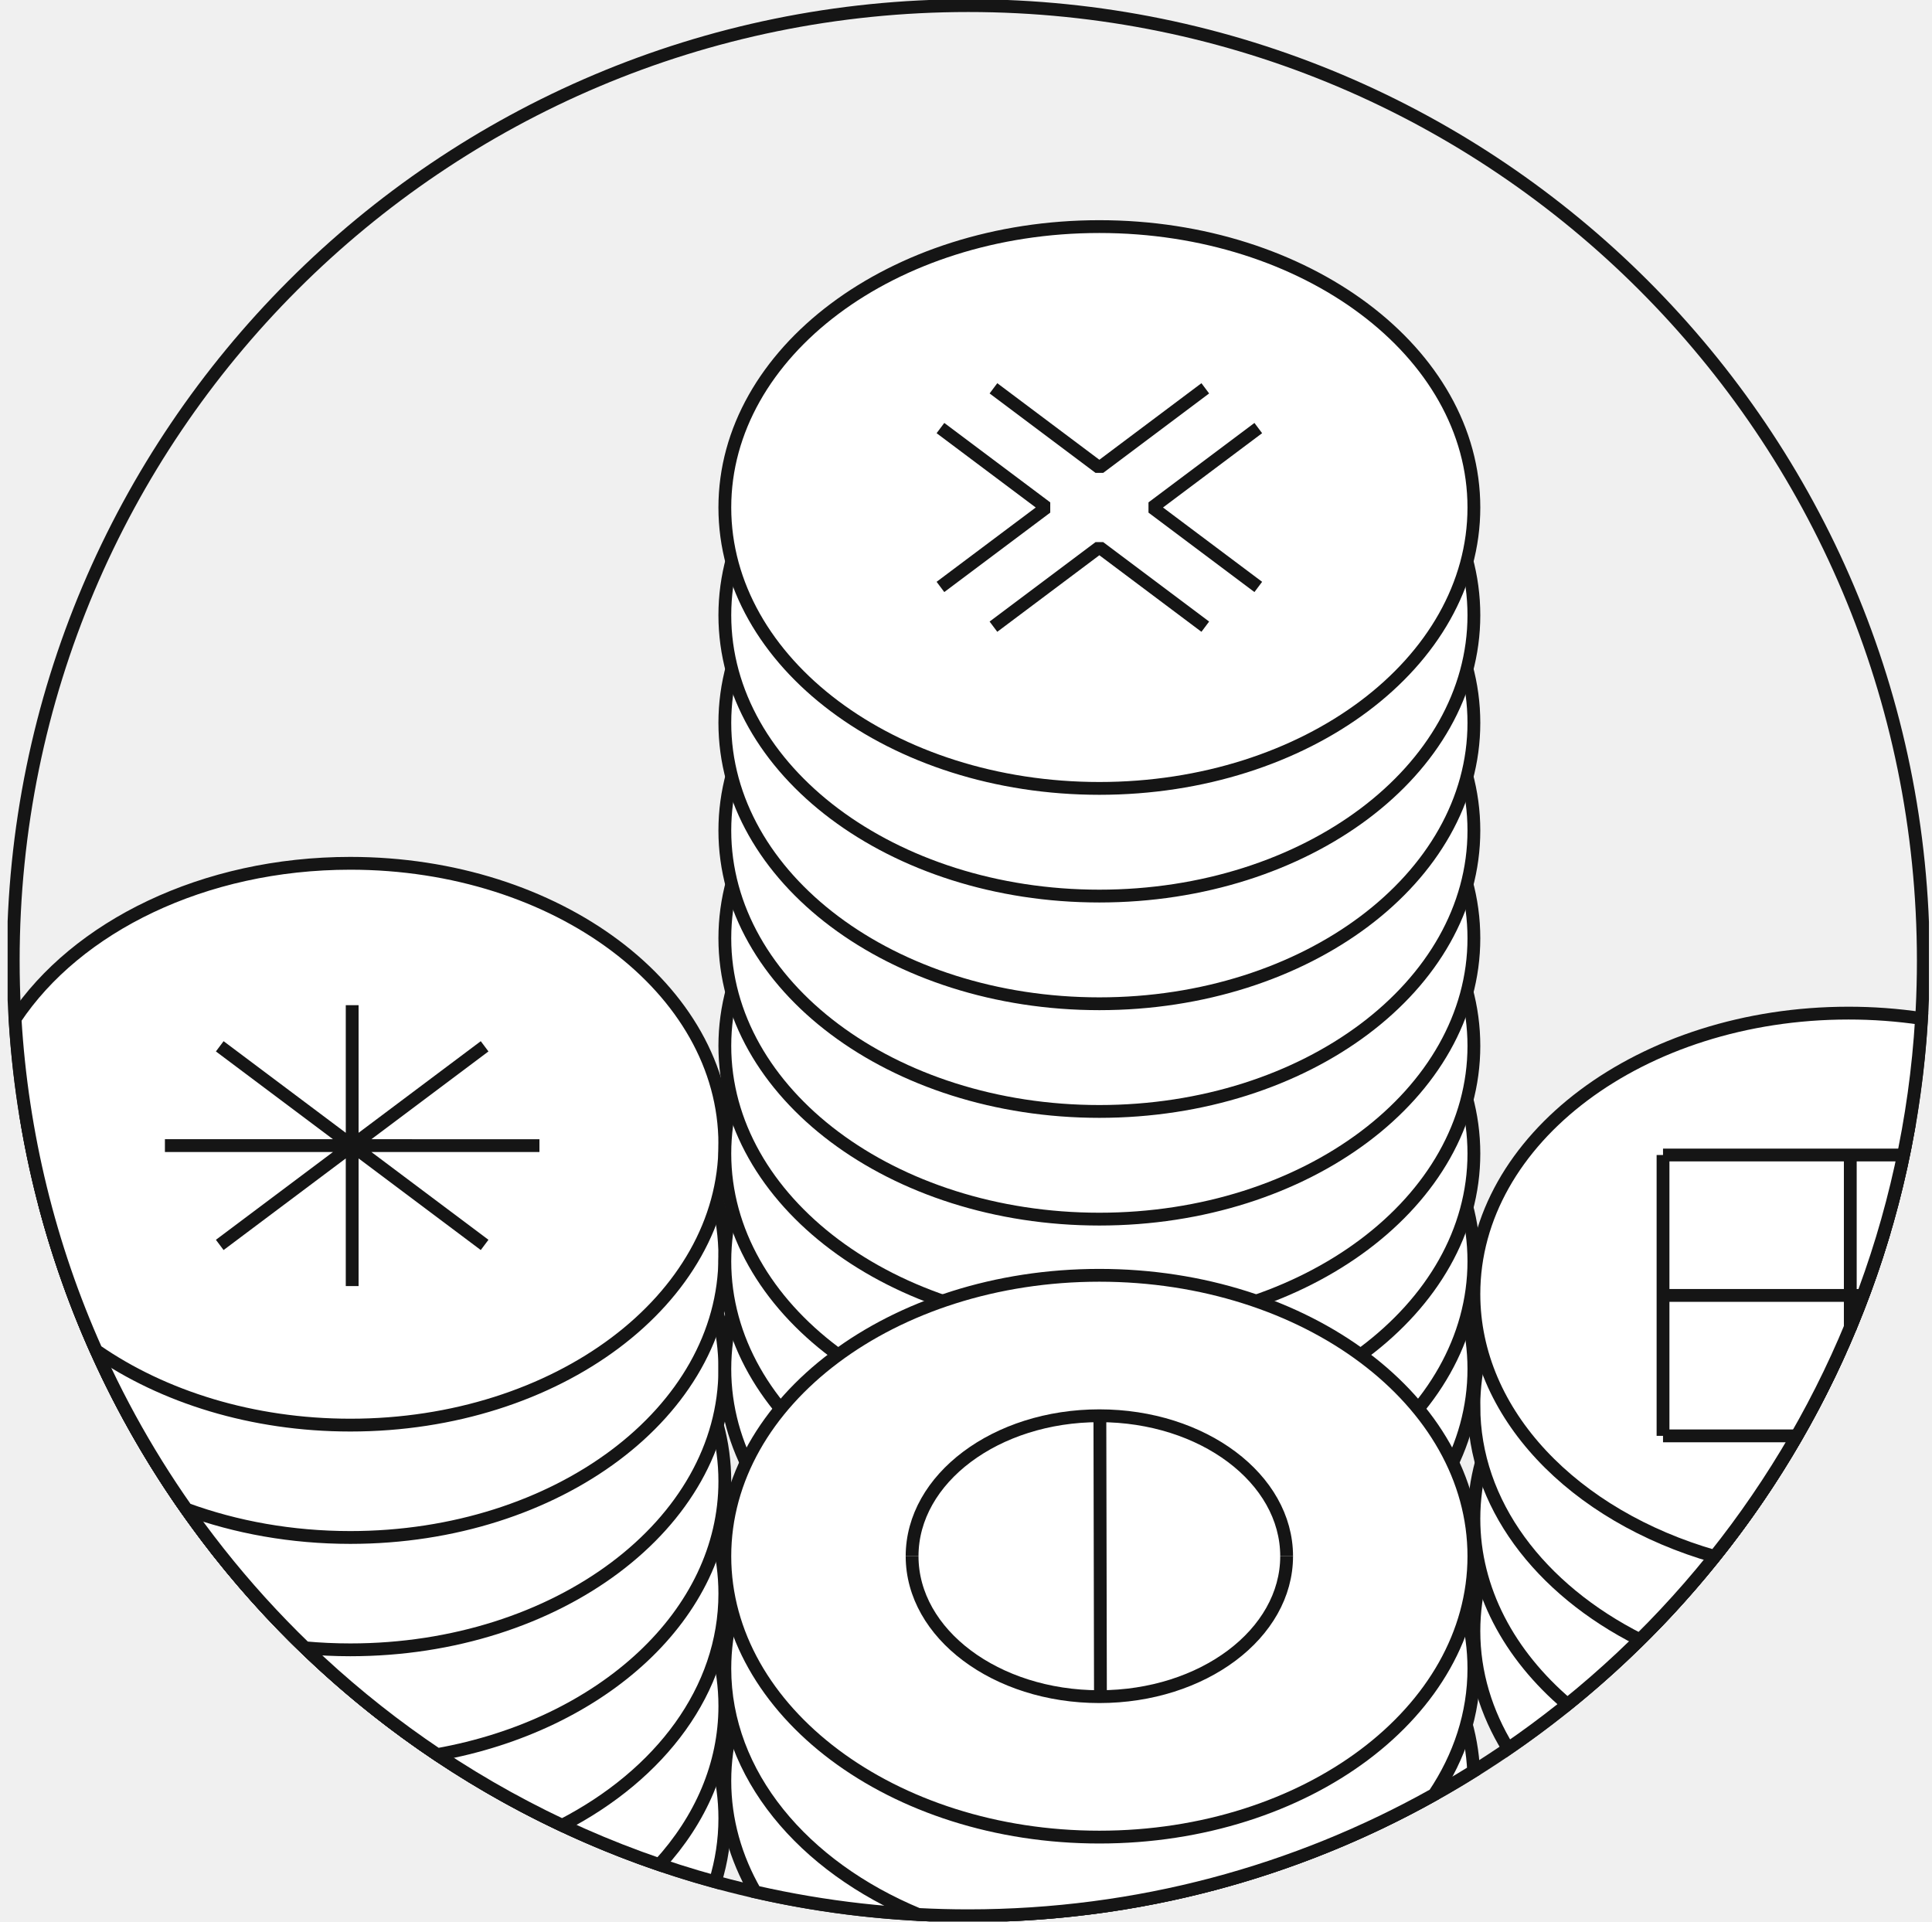
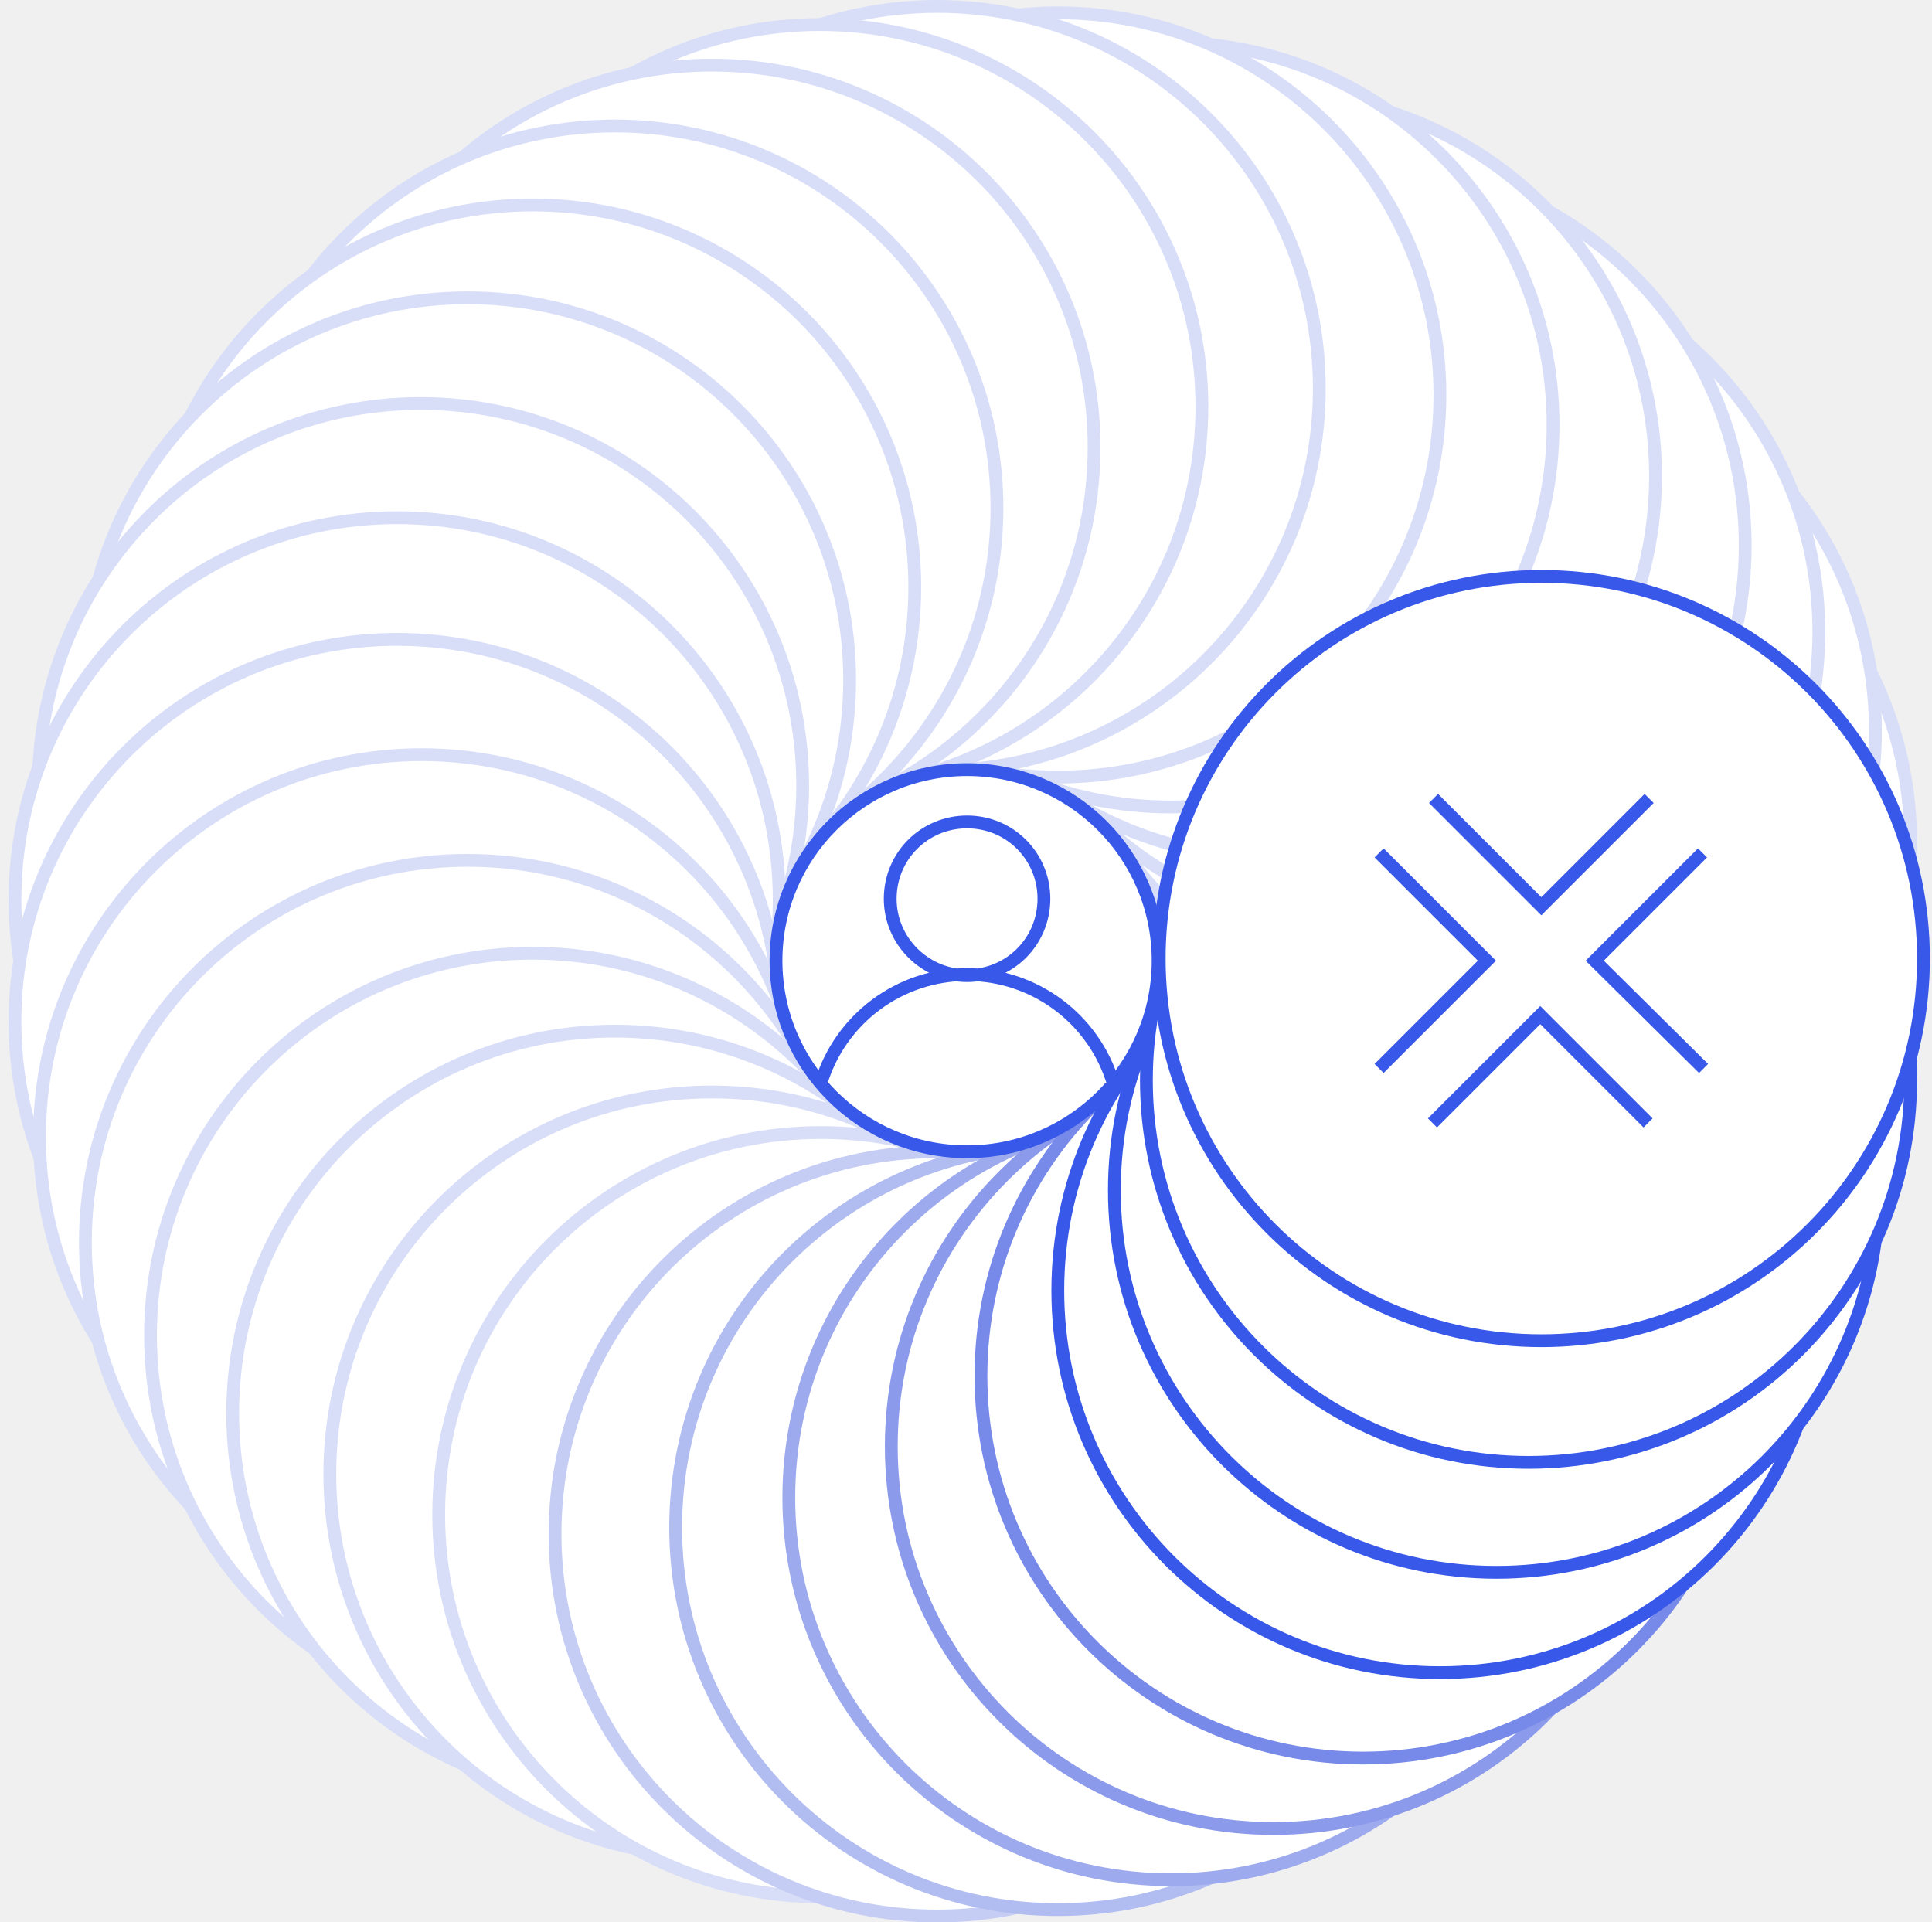
- <svg xmlns="http://www.w3.org/2000/svg" width="181" height="180" fill="none">
-   <g clip-path="url(#clip0_1916_6260)" stroke="#151515" stroke-width="1.2">
-     <path d="M90.713 179.474c49.415 0 89.474-40.059 89.474-89.474 0-49.415-40.059-89.474-89.474-89.474C41.3.526 1.24 40.585 1.24 90c0 49.415 40.058 89.474 89.474 89.474z" stroke-miterlimit="10" />
-     <path d="M32.819 144.035c-4.274 0-8.369.576-12.158 1.625 11.649 14.645 27.793 25.551 46.347 30.635.586-1.909.898-3.899.898-5.944 0-14.533-15.708-26.316-35.087-26.316z" fill="#fff" stroke-miterlimit="10" />
-     <path d="M32.819 133.509c-6.614 0-12.8 1.372-18.08 3.758 10.806 17.337 27.378 30.705 47.038 37.421 3.866-4.228 6.13-9.348 6.13-14.863 0-14.534-15.71-26.316-35.088-26.316z" fill="#fff" stroke-miterlimit="10" />
-     <path d="M67.906 149.298c0-14.533-15.708-26.316-35.087-26.316-8.6 0-16.474 2.323-22.576 6.172A89.833 89.833 0 0 0 52.668 171c9.203-4.744 15.238-12.695 15.238-21.702z" fill="#fff" stroke-miterlimit="10" />
-     <path d="M67.906 138.772c0-14.533-15.708-26.316-35.087-26.316-10.32 0-19.597 3.34-26.018 8.66 6.59 17.768 18.66 32.87 34.162 43.259 15.452-2.754 26.943-13.171 26.943-25.6v-.003z" fill="#fff" stroke-miterlimit="10" />
-     <path d="M67.906 128.246c0-14.534-15.708-26.316-35.087-26.316-11.797 0-22.232 4.365-28.593 11.059 4.238 15.993 12.796 30.225 24.347 41.379 1.393.127 2.807.193 4.246.193 19.379 0 35.087-11.782 35.087-26.315z" fill="#fff" stroke-miterlimit="10" />
-     <path d="M67.906 117.719c0-14.533-15.708-26.316-35.087-26.316-12.986 0-24.327 5.292-30.393 13.158a88.985 88.985 0 0 0 15.038 36.825c4.639 1.695 9.85 2.649 15.355 2.649 19.379 0 35.087-11.782 35.087-26.316z" fill="#fff" stroke-miterlimit="10" />
-     <path d="M67.906 107.193c0-14.533-15.708-26.316-35.087-26.316-13.755 0-25.656 5.937-31.407 14.576a88.992 88.992 0 0 0 7.603 31.07c6.256 4.337 14.618 6.986 23.807 6.986 19.38 0 35.088-11.783 35.088-26.316h-.004z" fill="#fff" stroke-miterlimit="10" />
-     <path d="M20.587 98.021l24.814 18.607M20.587 116.628l24.814-18.607M32.994 94.168v26.316M15.45 107.323l35.088.003" stroke-miterlimit="10" />
-     <path d="M102.994 154.561c19.379 0 35.088-11.782 35.088-26.315 0-14.534-15.709-26.316-35.088-26.316-19.378 0-35.088 11.782-35.088 26.316 0 14.533 15.71 26.315 35.088 26.315z" fill="#fff" stroke-miterlimit="10" />
-     <path d="M102.994 144.474c19.379 0 35.088-11.782 35.088-26.316 0-14.534-15.709-26.316-35.088-26.316-19.378 0-35.088 11.782-35.088 26.316 0 14.534 15.71 26.316 35.088 26.316z" fill="#fff" stroke-miterlimit="10" />
-     <path d="M102.994 134.386c19.379 0 35.088-11.782 35.088-26.316 0-14.534-15.709-26.316-35.088-26.316-19.378 0-35.088 11.782-35.088 26.316 0 14.534 15.71 26.316 35.088 26.316z" fill="#fff" stroke-miterlimit="10" />
-     <path d="M102.994 124.298c19.379 0 35.088-11.782 35.088-26.316 0-14.533-15.709-26.315-35.088-26.315-19.378 0-35.088 11.782-35.088 26.316 0 14.533 15.71 26.315 35.088 26.315z" fill="#fff" stroke-miterlimit="10" />
-     <path d="M102.994 114.211c19.379 0 35.088-11.782 35.088-26.316 0-14.534-15.709-26.316-35.088-26.316-19.378 0-35.088 11.782-35.088 26.316 0 14.534 15.71 26.316 35.088 26.316z" fill="#fff" stroke-miterlimit="10" />
-     <path d="M102.994 104.123c19.379 0 35.088-11.782 35.088-26.316 0-14.534-15.709-26.316-35.088-26.316-19.378 0-35.088 11.782-35.088 26.316 0 14.534 15.71 26.316 35.088 26.316z" fill="#fff" stroke-miterlimit="10" />
-     <path d="M102.994 94.035c19.379 0 35.088-11.782 35.088-26.316 0-14.533-15.709-26.315-35.088-26.315-19.378 0-35.088 11.781-35.088 26.315s15.71 26.316 35.088 26.316z" fill="#fff" stroke-miterlimit="10" />
-     <path d="M102.994 83.947c19.379 0 35.088-11.782 35.088-26.315 0-14.534-15.709-26.316-35.088-26.316-19.378 0-35.088 11.782-35.088 26.316 0 14.533 15.71 26.315 35.088 26.315z" fill="#fff" stroke-miterlimit="10" />
-     <path d="M102.994 73.86c19.379 0 35.088-11.782 35.088-26.316 0-14.534-15.709-26.316-35.088-26.316-19.378 0-35.088 11.782-35.088 26.316 0 14.534 15.71 26.316 35.088 26.316z" fill="#fff" stroke-miterlimit="10" />
-     <path d="M112.917 36.379l-9.923 7.442-9.923-7.442M117.882 54.986l-9.926-7.442 9.926-7.442M88.106 40.102l9.927 7.442-9.927 7.442M93.071 58.709l9.923-7.442 9.923 7.442" stroke-linejoin="bevel" />
-     <path d="M102.994 140.526c-19.379 0-35.088 11.783-35.088 26.316 0 3.691 1.014 7.204 2.846 10.393a89.72 89.72 0 0 0 19.962 2.239c17.385 0 33.61-4.965 47.343-13.548-.642-14.108-16.094-25.4-35.063-25.4z" fill="#fff" stroke-miterlimit="10" />
-     <path d="M134.363 168.116c2.379-3.548 3.719-7.558 3.719-11.8 0-14.534-15.709-26.316-35.088-26.316s-35.088 11.782-35.088 26.316c0 9.916 7.313 18.551 18.116 23.035 1.555.081 3.12.123 4.691.123 15.853 0 30.737-4.127 43.65-11.358z" fill="#fff" stroke-miterlimit="10" />
-     <path d="M102.994 172.105c19.379 0 35.088-11.782 35.088-26.316 0-14.533-15.709-26.315-35.088-26.315-19.378 0-35.088 11.782-35.088 26.315 0 14.534 15.71 26.316 35.088 26.316z" fill="#fff" stroke-miterlimit="10" />
-     <path d="M120.538 145.789c0 7.267-7.856 13.158-17.544 13.158s-17.544-5.891-17.544-13.158M103.096 159.081l-.053-26.316" stroke-miterlimit="10" />
-     <path d="M120.538 145.789c0-7.266-7.856-13.157-17.544-13.157s-17.544 5.891-17.544 13.157" stroke-miterlimit="10" />
-     <path d="M172.426 126.498c-19.035.299-34.344 11.962-34.344 26.309 0 3.93 1.151 7.656 3.207 11.004 13.523-9.285 24.368-22.186 31.133-37.313h.004z" fill="#fff" stroke-miterlimit="10" />
-     <path d="M138.082 142.281c0 6.666 3.309 12.758 8.761 17.393 13.786-11.12 24.2-26.242 29.481-43.604a46.925 46.925 0 0 0-3.154-.105c-19.379 0-35.088 11.782-35.088 26.316z" fill="#fff" stroke-miterlimit="10" />
-     <path d="M138.082 131.754c0 9.109 6.168 17.134 15.544 21.86 12.849-12.709 21.87-29.281 25.172-47.835a47.025 47.025 0 0 0-5.632-.34c-19.379 0-35.088 11.782-35.088 26.315h.004z" fill="#fff" stroke-miterlimit="10" />
-     <path d="M138.082 121.228c0 11.225 9.368 20.804 22.558 24.586 11.175-13.982 18.242-31.393 19.379-50.4a46.51 46.51 0 0 0-6.849-.502c-19.379 0-35.088 11.783-35.088 26.316z" fill="#fff" stroke-miterlimit="10" />
-     <path d="M155.801 108.204v26.312M155.801 134.516h12.632M155.801 108.204h22.456M173.345 108.204v16.357M155.801 121.358l18.948.003" stroke-miterlimit="10" />
+ <svg xmlns="http://www.w3.org/2000/svg" width="181" height="180" viewBox="0 0 181 180" fill="none" aria-hidden="true" focusable="false">
+   <g fill="#FFF" stroke-miterlimit="10" stroke-width="1.2">
+     <g stroke="#D8DEF8">
+       <circle cx="143.2" cy="78.9" r="35.8" />
+       <circle cx="139.9" cy="68.5" r="35.8" />
+       <circle cx="134.6" cy="59.2" r="35.8" />
+       <circle cx="127.7" cy="51.1" r="35.8" />
+       <circle cx="119.3" cy="44.6" r="35.8" />
+       <circle cx="109.7" cy="39.8" r="35.8" />
+       <circle cx="99.1" cy="37" r="35.8" />
+       <circle cx="87.8" cy="36.4" r="35.8" />
+       <circle cx="76.8" cy="38.1" r="35.8" />
+       <circle cx="66.7" cy="41.9" r="35.8" />
+       <circle cx="57.6" cy="47.6" r="35.8" />
+       <circle cx="49.9" cy="55" r="35.8" />
+       <circle cx="43.8" cy="63.7" r="35.8" />
+       <circle cx="39.4" cy="73.6" r="35.8" />
+       <circle cx="37.2" cy="84.3" r="35.8" />
+       <circle cx="37.2" cy="95.7" r="35.8" />
+       <circle cx="39.5" cy="106.5" r="35.8" />
+       <circle cx="43.8" cy="116.4" r="35.8" />
+       <circle cx="49.9" cy="125.1" r="35.8" />
+       <circle cx="57.6" cy="132.4" r="35.8" />
+       <circle cx="66.7" cy="138.1" r="35.8" />
+       <circle cx="76.9" cy="141.9" r="35.8" />
+     </g>
+     <circle cx="87.8" cy="143.7" r="35.8" stroke="#C5CDF4" />
+     <circle cx="99.1" cy="143.1" r="35.8" stroke="#B1BCF1" />
+     <circle cx="109.7" cy="140.3" r="35.8" stroke="#9EAAEE" />
+     <circle cx="119.3" cy="135.5" r="35.8" stroke="#8C9AEC" />
+     <circle cx="127.7" cy="128.9" r="35.8" stroke="#7789E9" />
+     <g stroke="#3858E9">
+       <circle cx="134.9" cy="120.9" r="35.8" />
+       <circle cx="140.2" cy="111.5" r="35.8" />
+       <circle cx="143.2" cy="101.2" r="35.8" />
+       <circle cx="144.4" cy="89.8" r="35.8" />
+       <path d="m154.5 74.8-10.1 10.1-10.1-10.1m25.3 25.3L149.4 90l10.1-10.1m-30.3 0L139.3 90l-10.1 10.1m5 5.1 10.1-10.1 10.1 10.1" />
+       <circle cx="90.6" cy="90" r="17.9" />
+       <path d="M76.9 101.5a14.3 14.3 0 0 1 27.4 0M90.6 91.4c4 0 7.2-3.2 7.2-7.2S94.6 77 90.6 77s-7.2 3.2-7.2 7.2 3.3 7.2 7.2 7.2z" />
+     </g>
  </g>
-   <defs>
-     <clipPath id="clip0_1916_6260">
-       <path fill="#fff" transform="translate(.714)" d="M0 0h180v180H0z" />
-     </clipPath>
-   </defs>
</svg>
